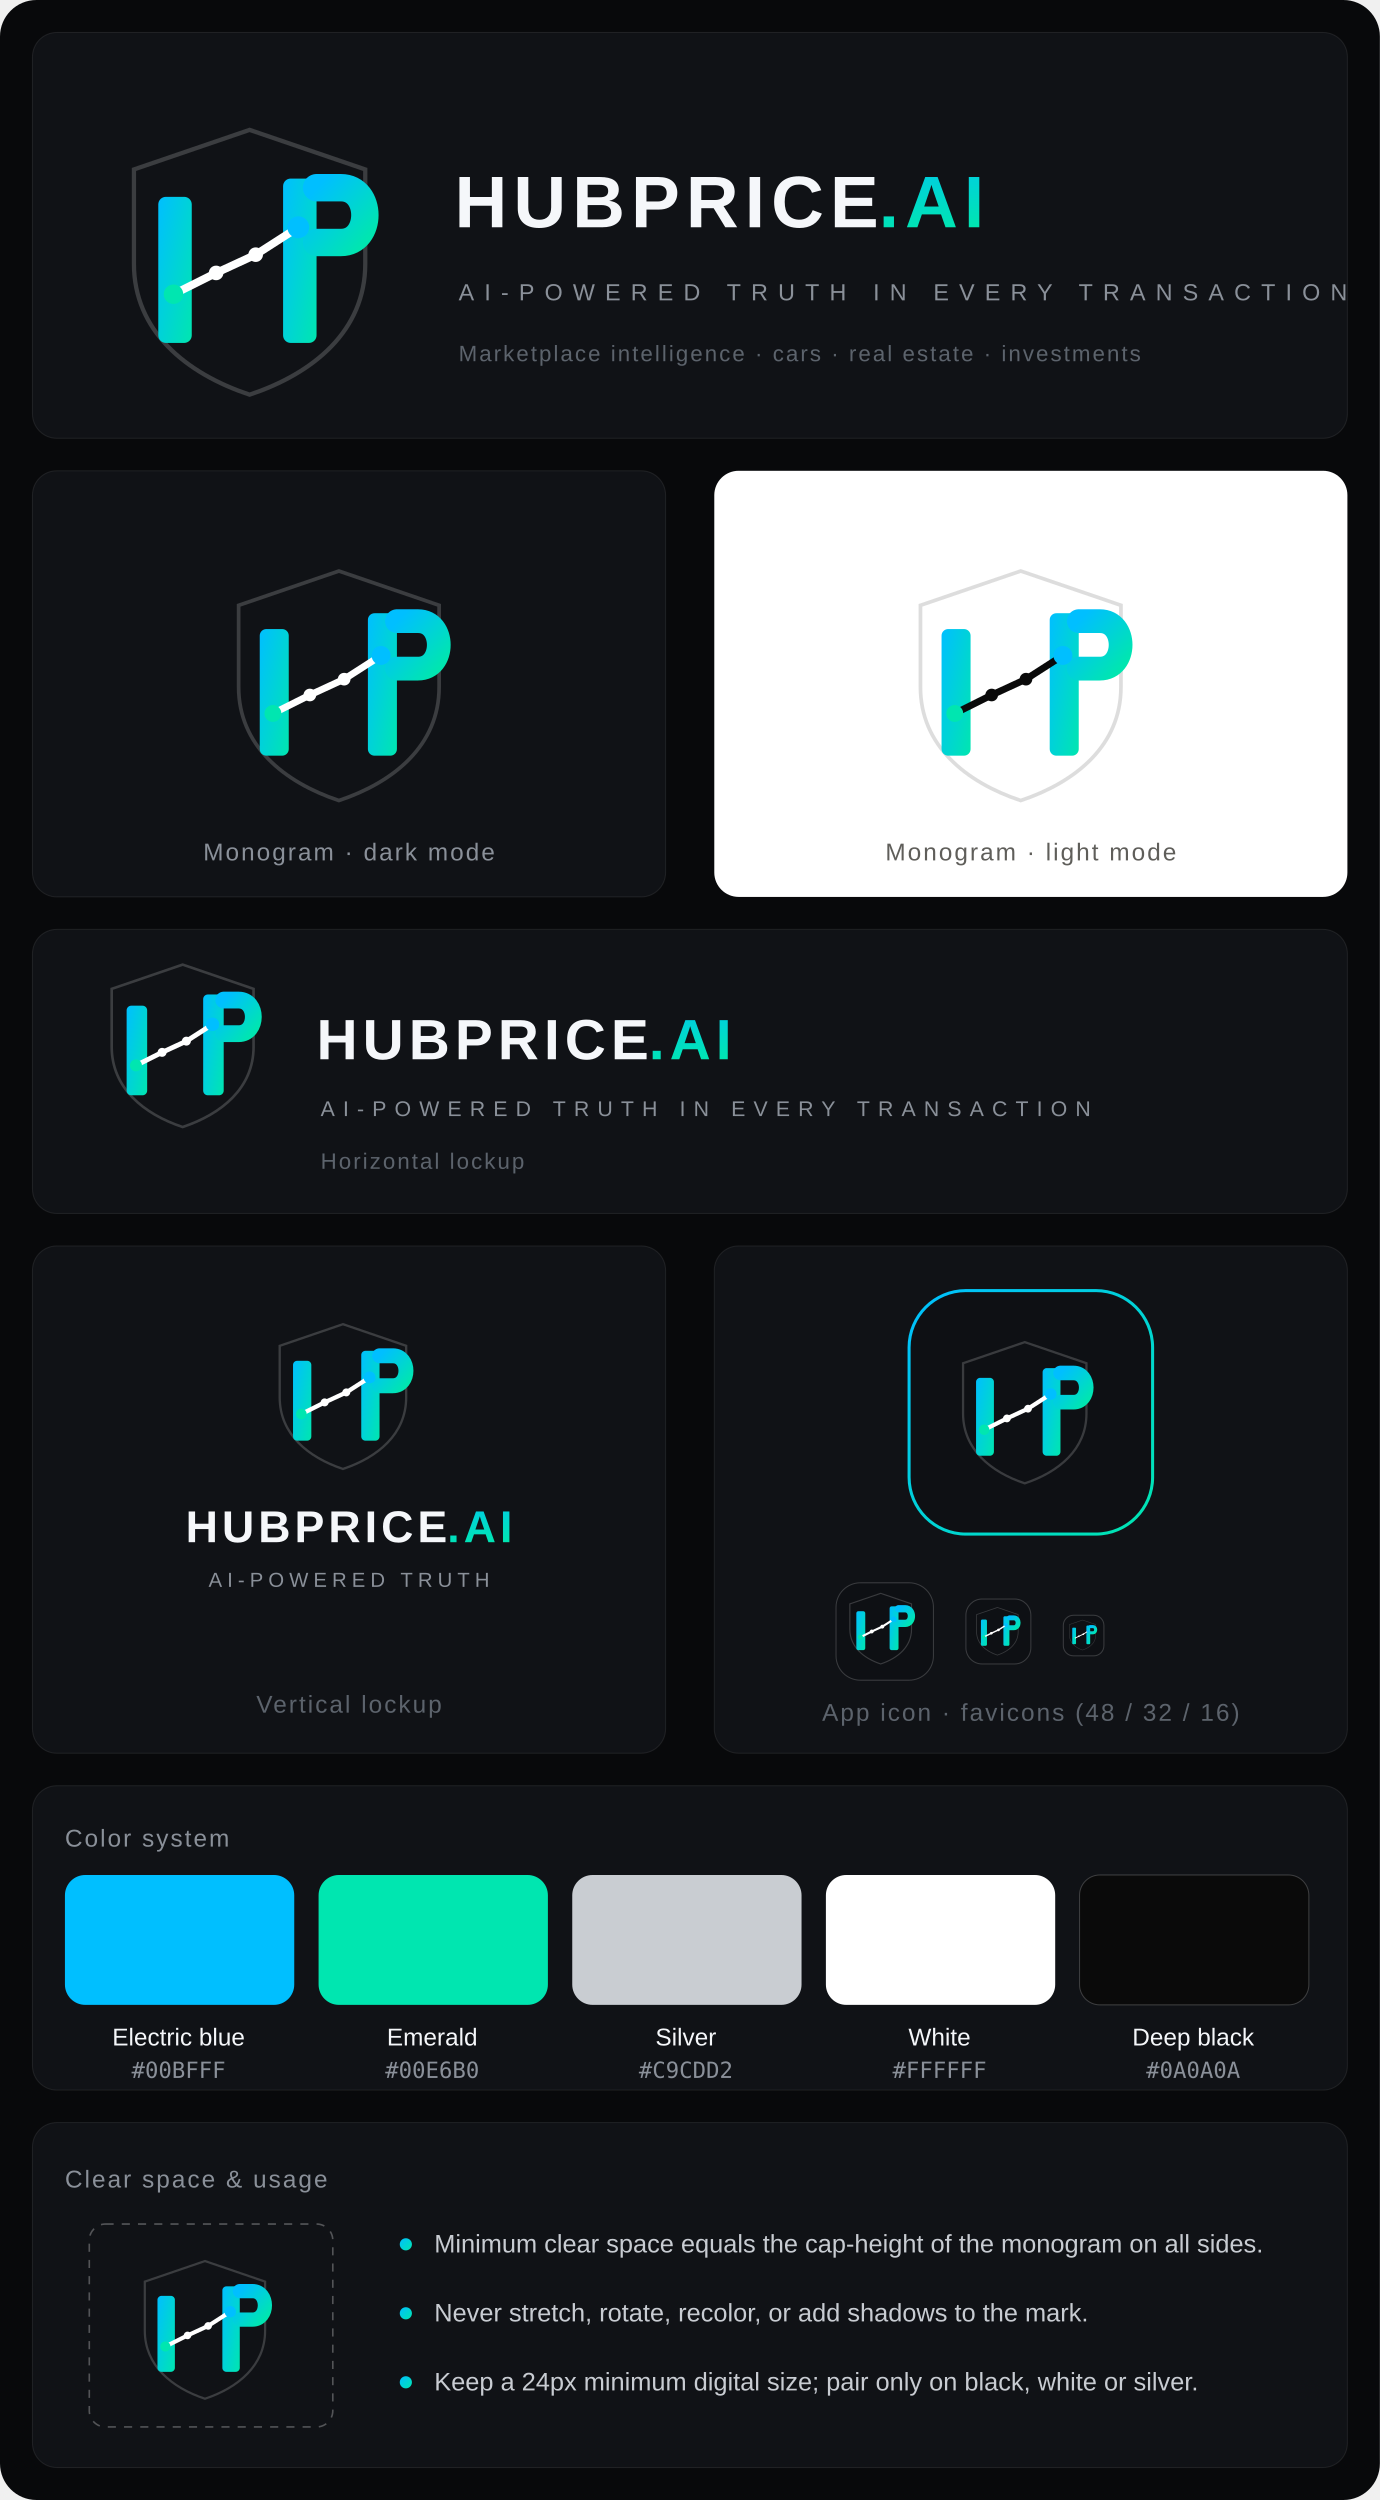
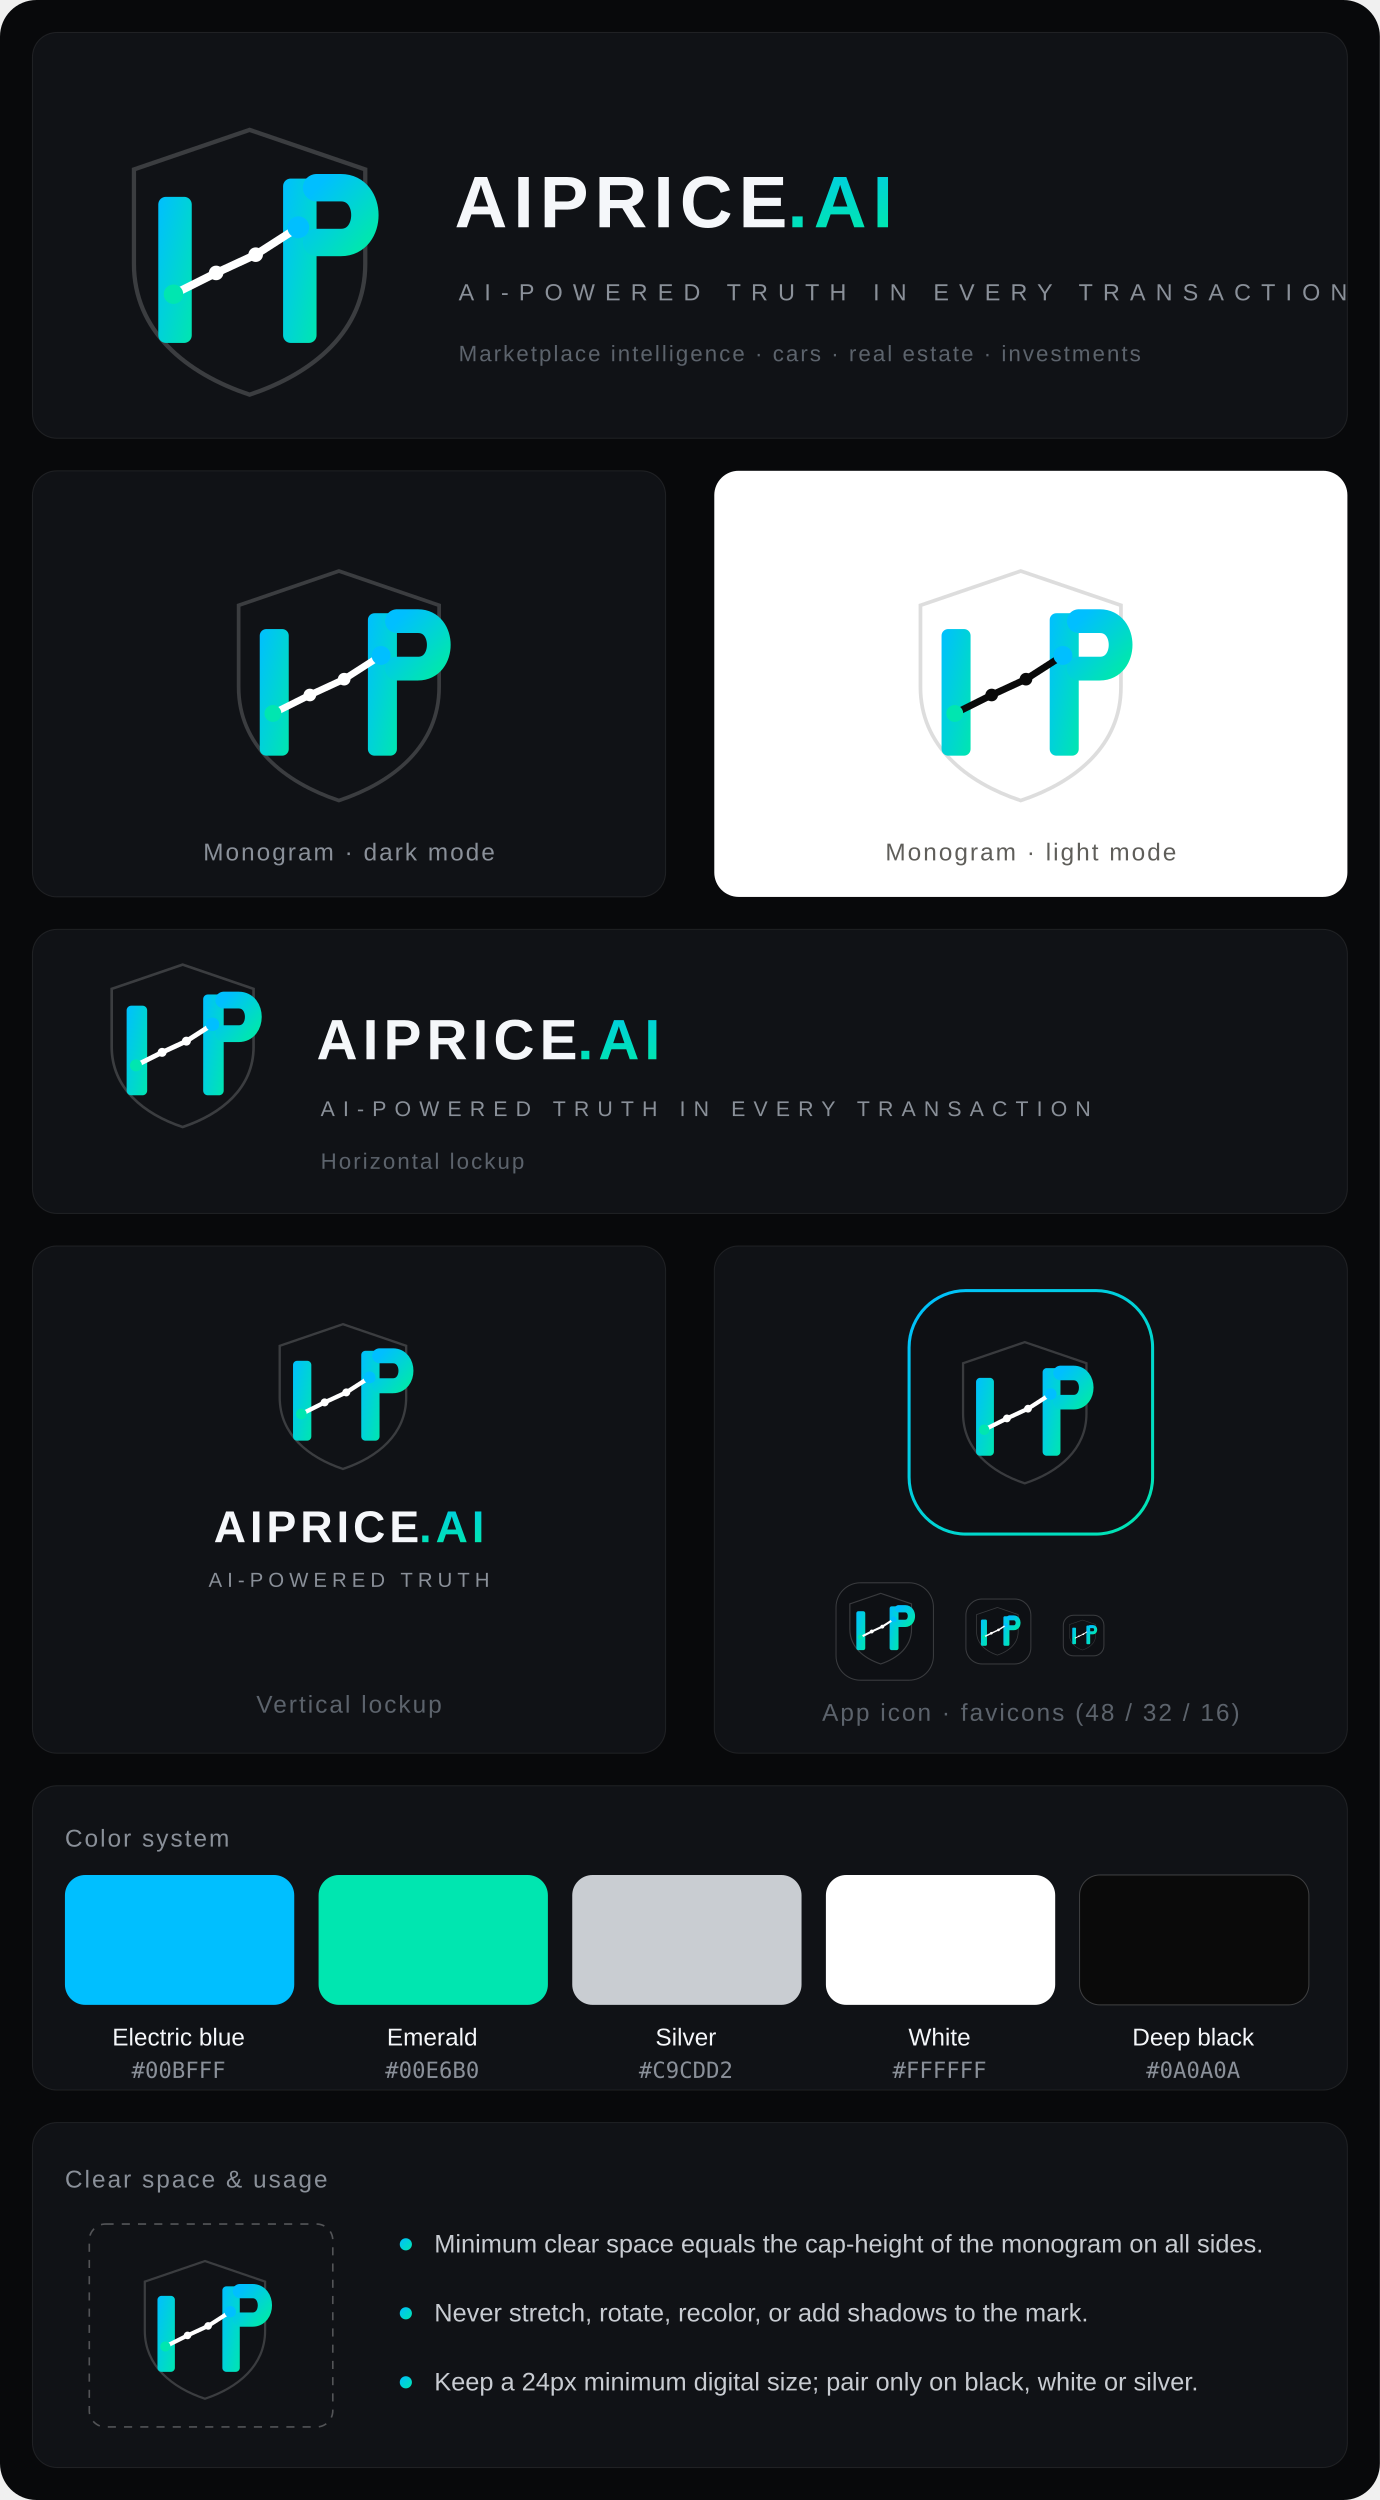
<svg xmlns="http://www.w3.org/2000/svg" width="680" height="1232" viewBox="0 0 680 1232" fill="none">
  <defs>
    <linearGradient id="bg" x1="0" y1="0" x2="1" y2="1">
      <stop offset="0" stop-color="#00BFFF" />
      <stop offset="1" stop-color="#00E6B0" />
    </linearGradient>
    <g id="markL">
      <path d="M50 8 L88 21 V52 C88 74 71 88 50 95 C29 88 12 74 12 52 V21 Z" fill="none" stroke="#FFFFFF" stroke-opacity="0.18" stroke-width="1.4" />
      <rect x="20" y="30" width="11" height="48" rx="2.5" fill="url(#bg)" />
      <rect x="61" y="24" width="11" height="54" rx="2.5" fill="url(#bg)" />
      <path d="M72 27 H80 C90.5 27 90.5 45 80 45 H72" fill="none" stroke="url(#bg)" stroke-width="9" stroke-linecap="round" />
      <polyline points="25,62 39,55 52,49 66,40" fill="none" stroke="#FFFFFF" stroke-width="2.6" stroke-linecap="round" stroke-linejoin="round" />
      <circle cx="25" cy="62" r="3.2" fill="#00E6B0" />
      <circle cx="39" cy="55" r="2.4" fill="#FFFFFF" />
      <circle cx="52" cy="49" r="2.4" fill="#FFFFFF" />
      <circle cx="66" cy="40" r="3.6" fill="#00BFFF" />
    </g>
    <g id="markD">
      <path d="M50 8 L88 21 V52 C88 74 71 88 50 95 C29 88 12 74 12 52 V21 Z" fill="none" stroke="#0A0A0A" stroke-opacity="0.14" stroke-width="1.4" />
      <rect x="20" y="30" width="11" height="48" rx="2.5" fill="url(#bg)" />
      <rect x="61" y="24" width="11" height="54" rx="2.5" fill="url(#bg)" />
      <path d="M72 27 H80 C90.5 27 90.5 45 80 45 H72" fill="none" stroke="url(#bg)" stroke-width="9" stroke-linecap="round" />
      <polyline points="25,62 39,55 52,49 66,40" fill="none" stroke="#0A0A0A" stroke-width="2.6" stroke-linecap="round" stroke-linejoin="round" />
      <circle cx="25" cy="62" r="3.2" fill="#00E6B0" />
      <circle cx="39" cy="55" r="2.4" fill="#0A0A0A" />
      <circle cx="52" cy="49" r="2.4" fill="#0A0A0A" />
      <circle cx="66" cy="40" r="3.6" fill="#00BFFF" />
    </g>
  </defs>
  <rect x="0" y="0" width="680" height="1232" rx="18" fill="#08090B" />
  <rect x="16" y="16" width="648" height="200" rx="12" fill="#101216" stroke="#FFFFFF" stroke-opacity="0.08" stroke-width="0.5" />
  <use href="#markL" transform="translate(48,52) scale(1.5)" />
-   <text x="224" y="112" font-family="Arial, sans-serif" font-size="36" font-weight="700" letter-spacing="3" fill="#F5F7FA">HUBPRICE<tspan fill="url(#bg)">.AI</tspan>
+   <text x="224" y="112" font-family="Arial, sans-serif" font-size="36" font-weight="700" letter-spacing="3" fill="#F5F7FA">AIPRICE<tspan fill="url(#bg)">.AI</tspan>
  </text>
  <line x1="226" y1="126" x2="356" y2="126" stroke="url(#bg)" stroke-width="2" />
  <text x="226" y="148" font-family="Arial, sans-serif" font-size="11.5" letter-spacing="5" fill="#8A9099">AI-POWERED TRUTH IN EVERY TRANSACTION</text>
  <text x="226" y="178" font-family="Arial, sans-serif" font-size="11" letter-spacing="1" fill="#5C636C">Marketplace intelligence · cars · real estate · investments</text>
  <rect x="16" y="232" width="312" height="210" rx="12" fill="#101216" stroke="#FFFFFF" stroke-opacity="0.08" stroke-width="0.5" />
  <use href="#markL" transform="translate(102,271) scale(1.3)" />
  <text x="172" y="424" text-anchor="middle" font-family="Arial, sans-serif" font-size="12" letter-spacing="1" fill="#8A9099">Monogram · dark mode</text>
  <rect x="352" y="232" width="312" height="210" rx="12" fill="#FFFFFF" />
  <use href="#markD" transform="translate(438,271) scale(1.3)" />
  <text x="508" y="424" text-anchor="middle" font-family="Arial, sans-serif" font-size="12" letter-spacing="1" fill="#5F5E5A">Monogram · light mode</text>
  <rect x="16" y="458" width="648" height="140" rx="12" fill="#101216" stroke="#FFFFFF" stroke-opacity="0.08" stroke-width="0.5" />
  <use href="#markL" transform="translate(44,468) scale(0.92)" />
-   <text x="156" y="522" font-family="Arial, sans-serif" font-size="28" font-weight="700" letter-spacing="2.5" fill="#F5F7FA">HUBPRICE<tspan fill="url(#bg)">.AI</tspan>
+   <text x="156" y="522" font-family="Arial, sans-serif" font-size="28" font-weight="700" letter-spacing="2.5" fill="#F5F7FA">AIPRICE<tspan fill="url(#bg)">.AI</tspan>
  </text>
  <text x="158" y="550" font-family="Arial, sans-serif" font-size="10.5" letter-spacing="4" fill="#8A9099">AI-POWERED TRUTH IN EVERY TRANSACTION</text>
  <text x="158" y="576" font-family="Arial, sans-serif" font-size="11" letter-spacing="1" fill="#5C636C">Horizontal lockup</text>
  <rect x="16" y="614" width="312" height="250" rx="12" fill="#101216" stroke="#FFFFFF" stroke-opacity="0.08" stroke-width="0.5" />
  <use href="#markL" transform="translate(128,646) scale(0.82)" />
-   <text x="172" y="760" text-anchor="middle" font-family="Arial, sans-serif" font-size="22" font-weight="700" letter-spacing="2" fill="#F5F7FA">HUBPRICE<tspan fill="url(#bg)">.AI</tspan>
+   <text x="172" y="760" text-anchor="middle" font-family="Arial, sans-serif" font-size="22" font-weight="700" letter-spacing="2" fill="#F5F7FA">AIPRICE<tspan fill="url(#bg)">.AI</tspan>
  </text>
  <text x="172" y="782" text-anchor="middle" font-family="Arial, sans-serif" font-size="10" letter-spacing="2.5" fill="#8A9099">AI-POWERED TRUTH</text>
  <text x="172" y="844" text-anchor="middle" font-family="Arial, sans-serif" font-size="12" letter-spacing="1" fill="#5C636C">Vertical lockup</text>
  <rect x="352" y="614" width="312" height="250" rx="12" fill="#101216" stroke="#FFFFFF" stroke-opacity="0.08" stroke-width="0.5" />
  <rect x="448" y="636" width="120" height="120" rx="28" fill="#0E1014" stroke="url(#bg)" stroke-width="1.5" />
  <use href="#markL" transform="translate(465,655) scale(0.8)" />
  <rect x="412" y="780" width="48" height="48" rx="12" fill="#0E1014" stroke="#FFFFFF" stroke-opacity="0.18" stroke-width="0.5" />
  <use href="#markL" transform="translate(414,782) scale(0.4)" />
  <rect x="476" y="788" width="32" height="32" rx="8" fill="#0E1014" stroke="#FFFFFF" stroke-opacity="0.18" stroke-width="0.5" />
  <use href="#markL" transform="translate(478,790) scale(0.27)" />
  <rect x="524" y="796" width="20" height="20" rx="5" fill="#0E1014" stroke="#FFFFFF" stroke-opacity="0.18" stroke-width="0.5" />
  <use href="#markL" transform="translate(525,797) scale(0.17)" />
  <text x="508" y="848" text-anchor="middle" font-family="Arial, sans-serif" font-size="12" letter-spacing="1" fill="#5C636C">App icon · favicons (48 / 32 / 16)</text>
  <rect x="16" y="880" width="648" height="150" rx="12" fill="#101216" stroke="#FFFFFF" stroke-opacity="0.08" stroke-width="0.5" />
  <text x="32" y="910" font-family="Arial, sans-serif" font-size="12" letter-spacing="1" fill="#8A9099">Color system</text>
  <rect x="32" y="924" width="113" height="64" rx="10" fill="#00BFFF" />
  <text x="88" y="1008" text-anchor="middle" font-family="Arial, sans-serif" font-size="12" fill="#F5F7FA">Electric blue</text>
  <text x="88" y="1024" text-anchor="middle" font-family="monospace" font-size="11" fill="#8A9099">#00BFFF</text>
  <rect x="157" y="924" width="113" height="64" rx="10" fill="#00E6B0" />
  <text x="213" y="1008" text-anchor="middle" font-family="Arial, sans-serif" font-size="12" fill="#F5F7FA">Emerald</text>
  <text x="213" y="1024" text-anchor="middle" font-family="monospace" font-size="11" fill="#8A9099">#00E6B0</text>
  <rect x="282" y="924" width="113" height="64" rx="10" fill="#C9CDD2" />
  <text x="338" y="1008" text-anchor="middle" font-family="Arial, sans-serif" font-size="12" fill="#F5F7FA">Silver</text>
  <text x="338" y="1024" text-anchor="middle" font-family="monospace" font-size="11" fill="#8A9099">#C9CDD2</text>
  <rect x="407" y="924" width="113" height="64" rx="10" fill="#FFFFFF" />
  <text x="463" y="1008" text-anchor="middle" font-family="Arial, sans-serif" font-size="12" fill="#F5F7FA">White</text>
  <text x="463" y="1024" text-anchor="middle" font-family="monospace" font-size="11" fill="#8A9099">#FFFFFF</text>
  <rect x="532" y="924" width="113" height="64" rx="10" fill="#0A0A0A" stroke="#FFFFFF" stroke-opacity="0.2" stroke-width="0.5" />
  <text x="588" y="1008" text-anchor="middle" font-family="Arial, sans-serif" font-size="12" fill="#F5F7FA">Deep black</text>
  <text x="588" y="1024" text-anchor="middle" font-family="monospace" font-size="11" fill="#8A9099">#0A0A0A</text>
  <rect x="16" y="1046" width="648" height="170" rx="12" fill="#101216" stroke="#FFFFFF" stroke-opacity="0.08" stroke-width="0.5" />
  <text x="32" y="1078" font-family="Arial, sans-serif" font-size="12" letter-spacing="1" fill="#8A9099">Clear space &amp; usage</text>
  <rect x="44" y="1096" width="120" height="100" rx="8" fill="none" stroke="#FFFFFF" stroke-opacity="0.28" stroke-width="0.8" stroke-dasharray="4 4" />
  <use href="#markL" transform="translate(62,1108) scale(0.78)" />
  <circle cx="200" cy="1106" r="3" fill="url(#bg)" />
  <text x="214" y="1110" font-family="Arial, sans-serif" font-size="12.5" fill="#C8CCD2">Minimum clear space equals the cap-height of the monogram on all sides.</text>
  <circle cx="200" cy="1140" r="3" fill="url(#bg)" />
  <text x="214" y="1144" font-family="Arial, sans-serif" font-size="12.5" fill="#C8CCD2">Never stretch, rotate, recolor, or add shadows to the mark.</text>
  <circle cx="200" cy="1174" r="3" fill="url(#bg)" />
  <text x="214" y="1178" font-family="Arial, sans-serif" font-size="12.5" fill="#C8CCD2">Keep a 24px minimum digital size; pair only on black, white or silver.</text>
</svg>
